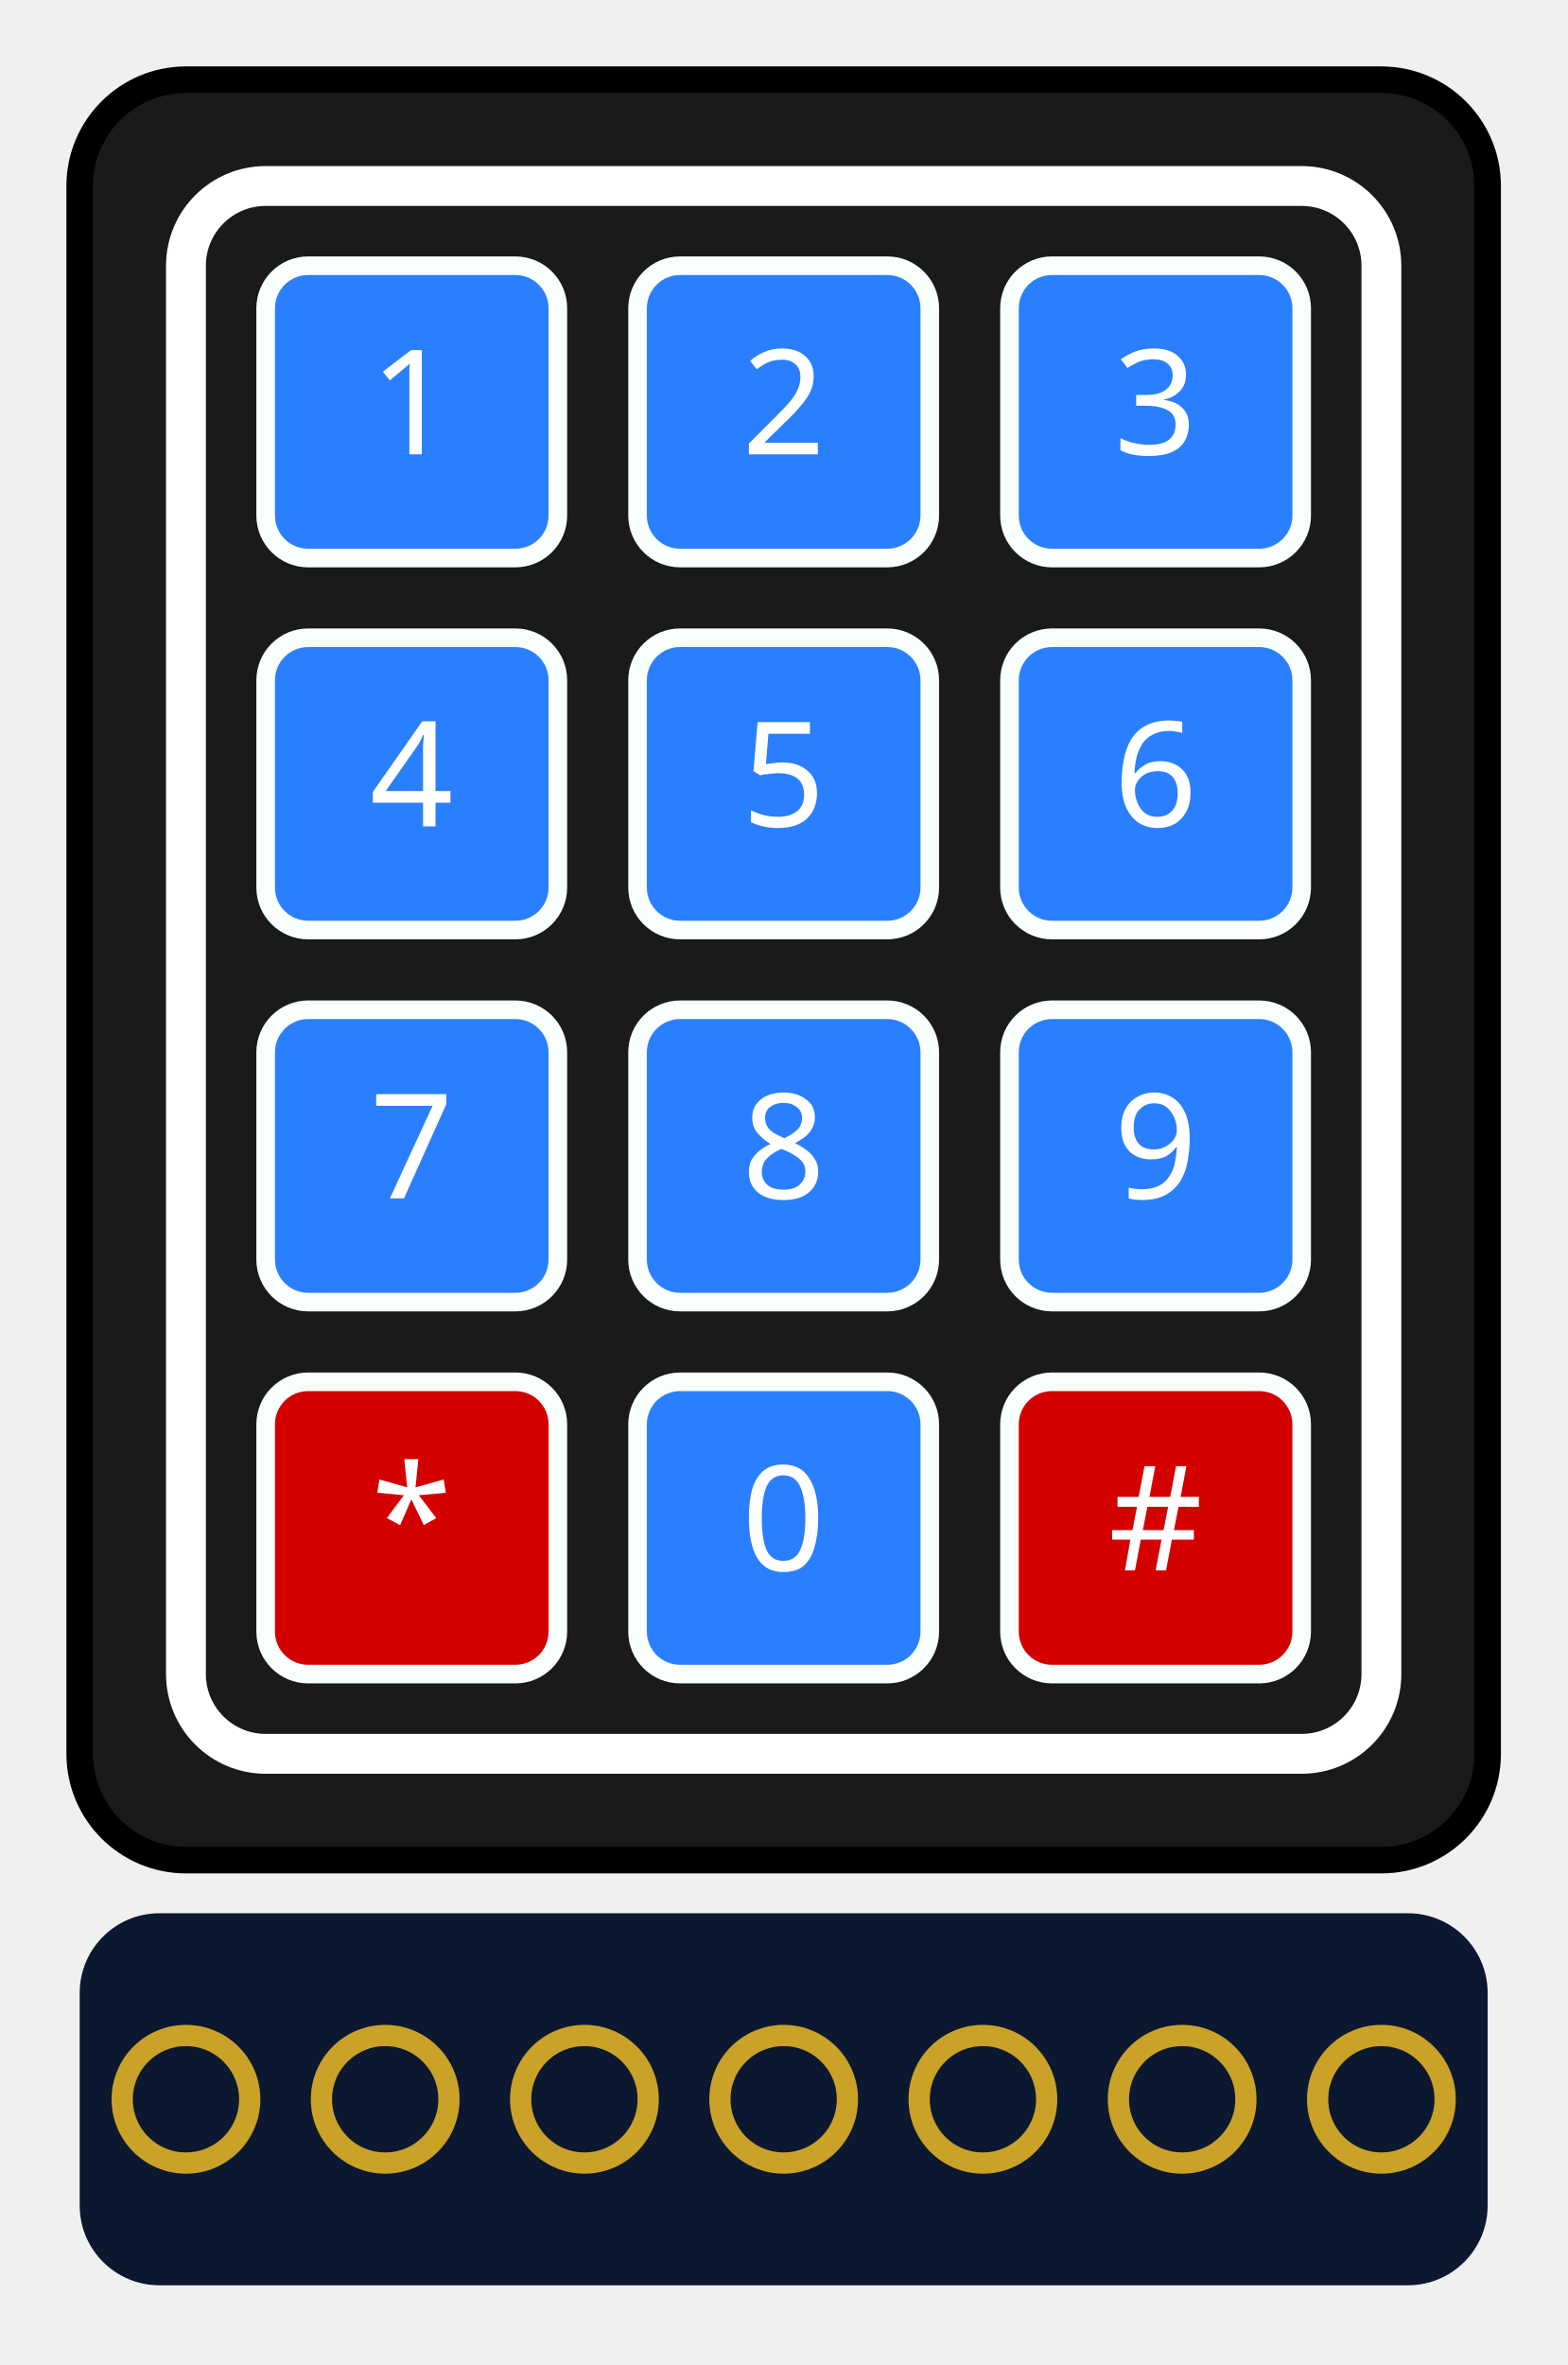
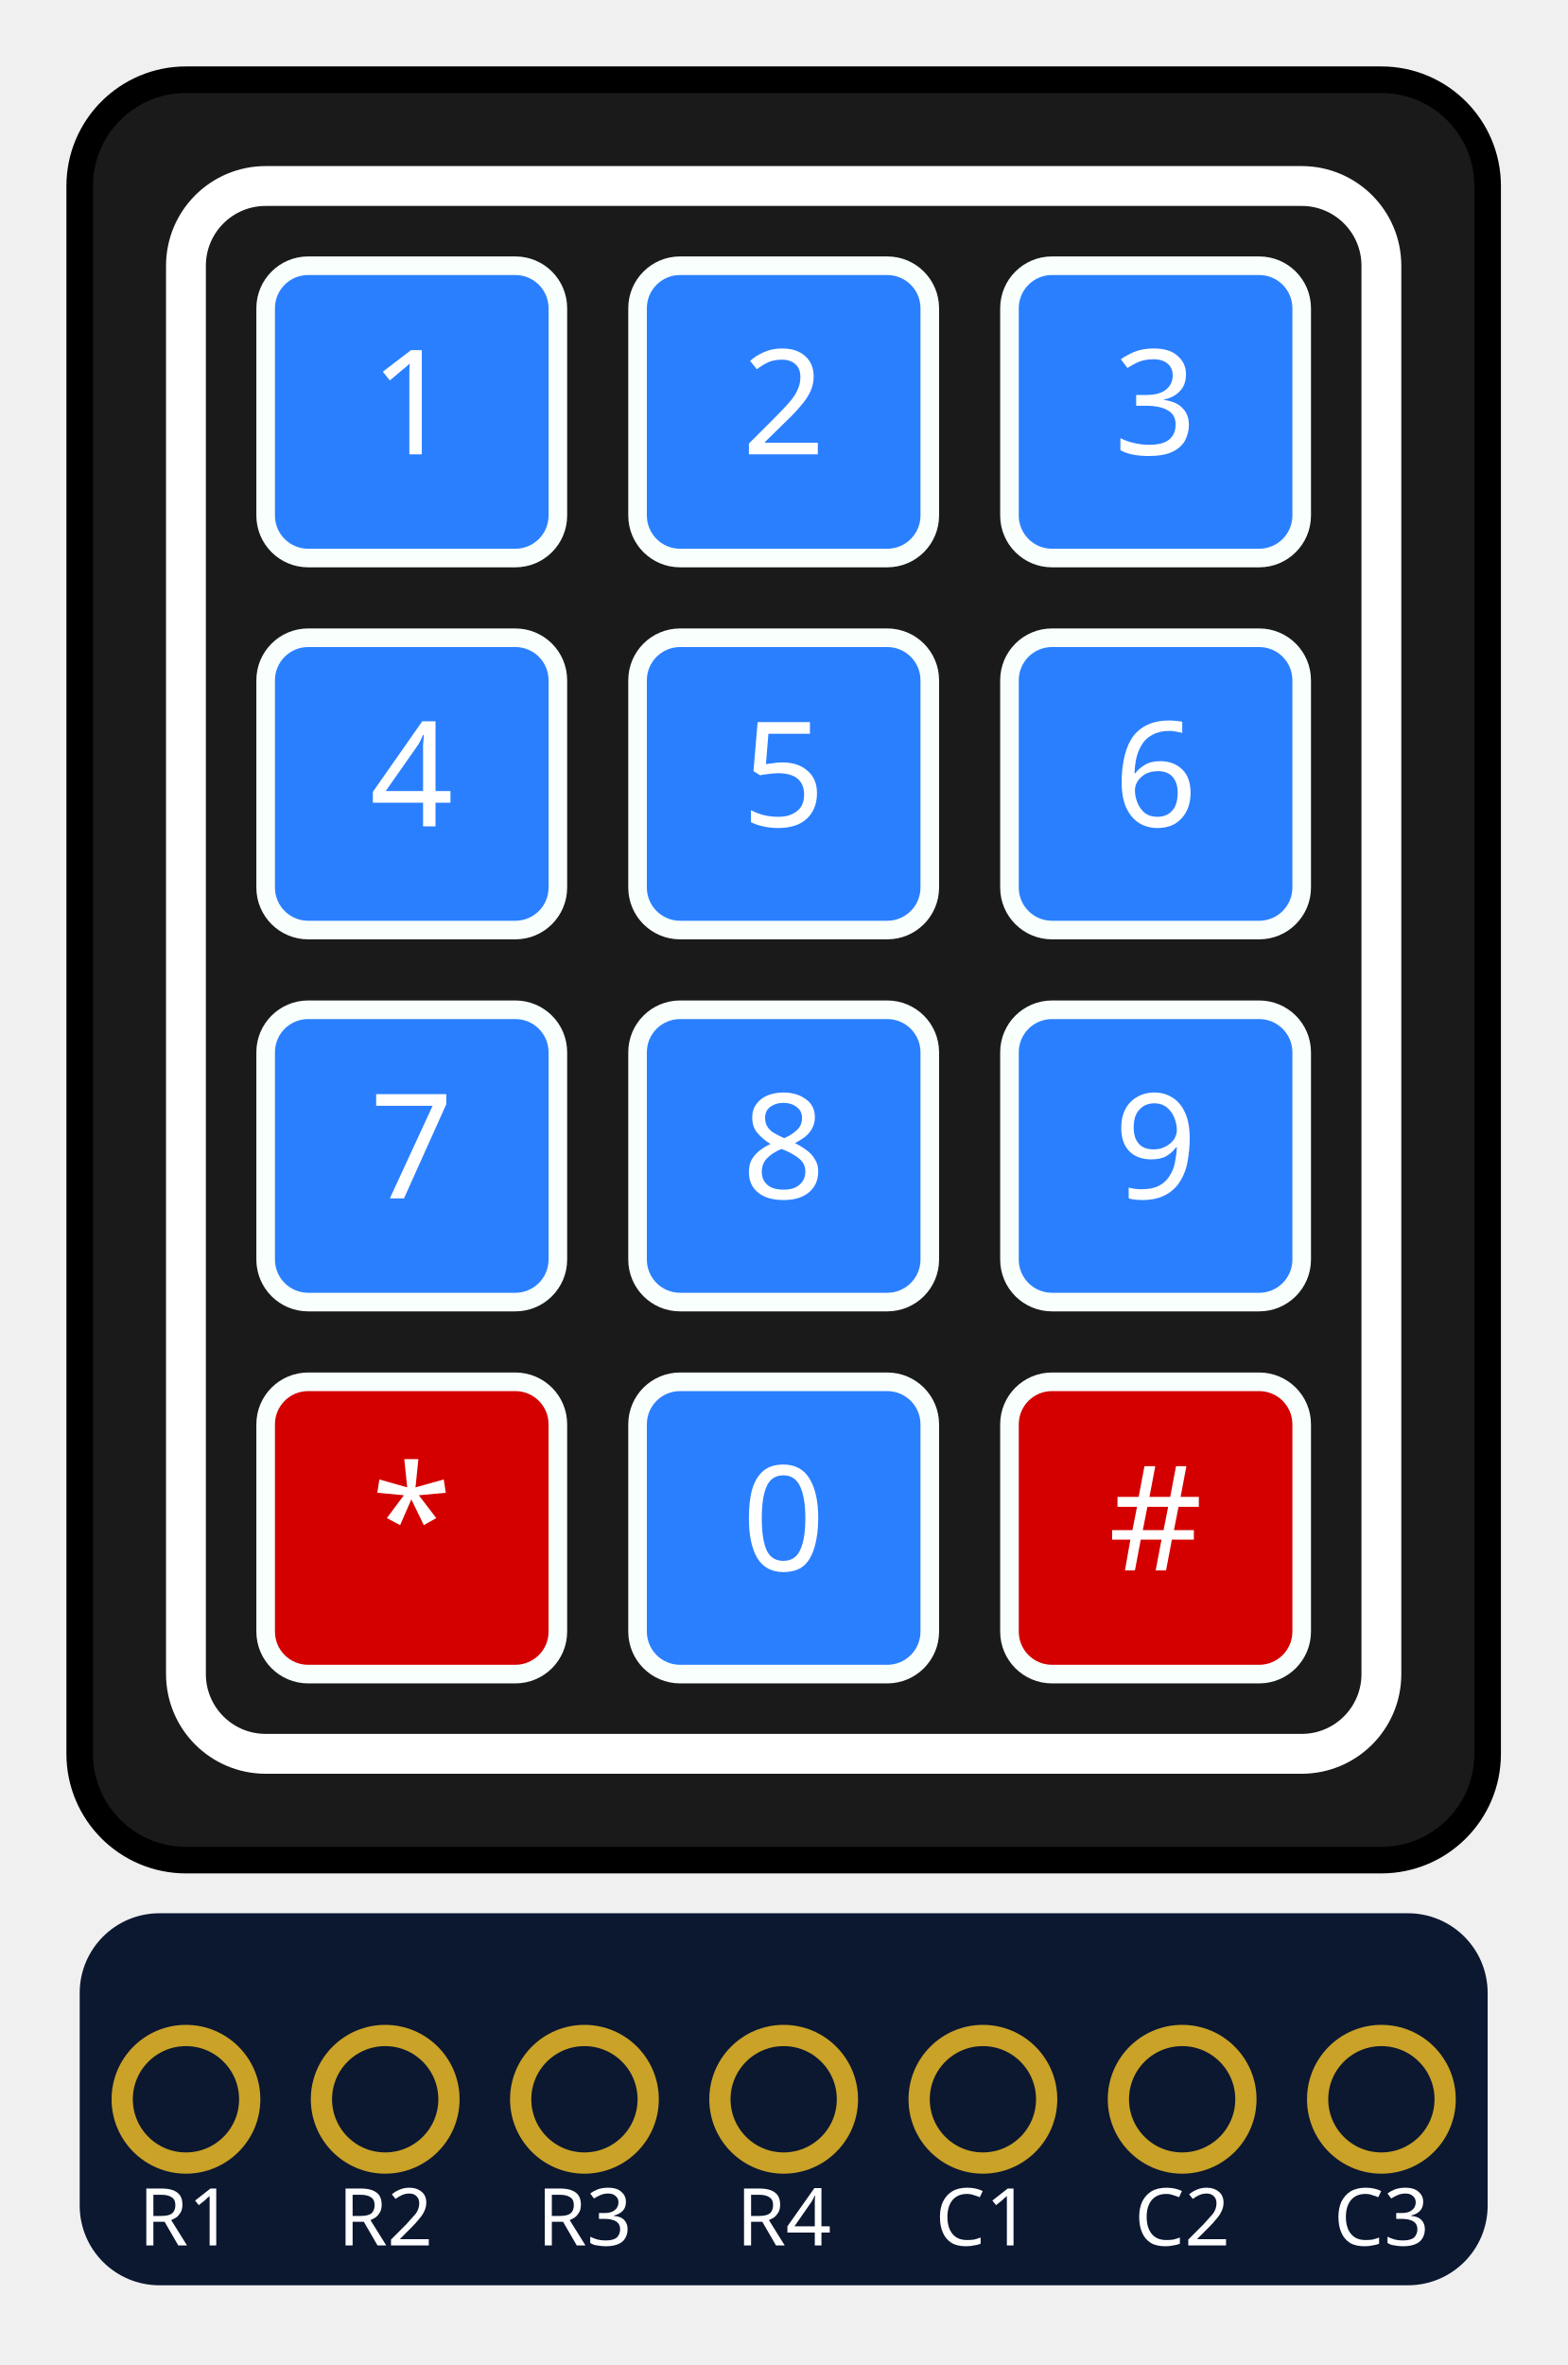
<svg xmlns="http://www.w3.org/2000/svg" viewBox="0 0 59 89">
  <rect x="3" y="3" width="53" height="67" rx="4" fill="#1a1a1a" stroke="#000000" stroke-width="1" />
  <rect x="7" y="7" width="45" height="59" rx="3" fill="none" stroke="#ffffff" stroke-width="1.5" />
  <rect data-keypad-role="r0c0" x="10" y="10" width="11" height="11" rx="1.6" fill="#2a7fff" stroke="#f8fffd" stroke-width="0.7" />
  <text x="15.5" y="17.1" text-anchor="middle" fill="#ffffff" font-family="DroidSans, sans-serif" font-size="5.5" pointer-events="none">1</text>
  <rect data-keypad-role="r0c1" x="24" y="10" width="11" height="11" rx="1.6" fill="#2a7fff" stroke="#f8fffd" stroke-width="0.7" />
  <text x="29.5" y="17.1" text-anchor="middle" fill="#ffffff" font-family="DroidSans, sans-serif" font-size="5.5" pointer-events="none">2</text>
  <rect data-keypad-role="r0c2" x="38" y="10" width="11" height="11" rx="1.6" fill="#2a7fff" stroke="#f8fffd" stroke-width="0.7" />
  <text x="43.5" y="17.1" text-anchor="middle" fill="#ffffff" font-family="DroidSans, sans-serif" font-size="5.5" pointer-events="none">3</text>
  <rect data-keypad-role="r1c0" x="10" y="24" width="11" height="11" rx="1.6" fill="#2a7fff" stroke="#f8fffd" stroke-width="0.7" />
  <text x="15.5" y="31.1" text-anchor="middle" fill="#ffffff" font-family="DroidSans, sans-serif" font-size="5.5" pointer-events="none">4</text>
  <rect data-keypad-role="r1c1" x="24" y="24" width="11" height="11" rx="1.6" fill="#2a7fff" stroke="#f8fffd" stroke-width="0.7" />
  <text x="29.5" y="31.1" text-anchor="middle" fill="#ffffff" font-family="DroidSans, sans-serif" font-size="5.5" pointer-events="none">5</text>
  <rect data-keypad-role="r1c2" x="38" y="24" width="11" height="11" rx="1.6" fill="#2a7fff" stroke="#f8fffd" stroke-width="0.7" />
  <text x="43.5" y="31.1" text-anchor="middle" fill="#ffffff" font-family="DroidSans, sans-serif" font-size="5.5" pointer-events="none">6</text>
  <rect data-keypad-role="r2c0" x="10" y="38" width="11" height="11" rx="1.6" fill="#2a7fff" stroke="#f8fffd" stroke-width="0.7" />
  <text x="15.5" y="45.1" text-anchor="middle" fill="#ffffff" font-family="DroidSans, sans-serif" font-size="5.5" pointer-events="none">7</text>
  <rect data-keypad-role="r2c1" x="24" y="38" width="11" height="11" rx="1.6" fill="#2a7fff" stroke="#f8fffd" stroke-width="0.7" />
  <text x="29.5" y="45.1" text-anchor="middle" fill="#ffffff" font-family="DroidSans, sans-serif" font-size="5.5" pointer-events="none">8</text>
  <rect data-keypad-role="r2c2" x="38" y="38" width="11" height="11" rx="1.6" fill="#2a7fff" stroke="#f8fffd" stroke-width="0.7" />
  <text x="43.5" y="45.1" text-anchor="middle" fill="#ffffff" font-family="DroidSans, sans-serif" font-size="5.5" pointer-events="none">9</text>
  <rect data-keypad-role="r3c0" x="10" y="52" width="11" height="11" rx="1.6" fill="#d40000" stroke="#f8fffd" stroke-width="0.7" />
  <text x="15.5" y="59.1" text-anchor="middle" fill="#ffffff" font-family="DroidSans, sans-serif" font-size="5.5" pointer-events="none">*</text>
  <rect data-keypad-role="r3c1" x="24" y="52" width="11" height="11" rx="1.6" fill="#2a7fff" stroke="#f8fffd" stroke-width="0.7" />
  <text x="29.5" y="59.1" text-anchor="middle" fill="#ffffff" font-family="DroidSans, sans-serif" font-size="5.5" pointer-events="none">0</text>
  <rect data-keypad-role="r3c2" x="38" y="52" width="11" height="11" rx="1.6" fill="#d40000" stroke="#f8fffd" stroke-width="0.7" />
  <text x="43.5" y="59.1" text-anchor="middle" fill="#ffffff" font-family="DroidSans, sans-serif" font-size="5.5" pointer-events="none">#</text>
  <rect x="3" y="72" width="53" height="14" rx="3" fill="#0c1730" />
  <circle cx="7" cy="79" r="2.4" fill="none" stroke="#c9a227" stroke-width="0.8" />
  <circle cx="14.5" cy="79" r="2.4" fill="none" stroke="#c9a227" stroke-width="0.8" />
  <circle cx="22" cy="79" r="2.4" fill="none" stroke="#c9a227" stroke-width="0.8" />
  <circle cx="29.5" cy="79" r="2.4" fill="none" stroke="#c9a227" stroke-width="0.8" />
  <circle cx="37" cy="79" r="2.4" fill="none" stroke="#c9a227" stroke-width="0.8" />
  <circle cx="44.5" cy="79" r="2.4" fill="none" stroke="#c9a227" stroke-width="0.8" />
  <circle cx="52" cy="79" r="2.4" fill="none" stroke="#c9a227" stroke-width="0.8" />
+   <g fill="#ffffff" font-family="DroidSans, sans-serif" font-size="3" text-anchor="middle">
+     <text x="7" y="84.5">R1</text>
+     <text x="14.5" y="84.5">R2</text>
+     <text x="22" y="84.5">R3</text>
+     <text x="29.5" y="84.5">R4</text>
+     <text x="37" y="84.5">C1</text>
+     <text x="44.5" y="84.5">C2</text>
+     <text x="52" y="84.5">C3</text>
+   </g>
</svg>
